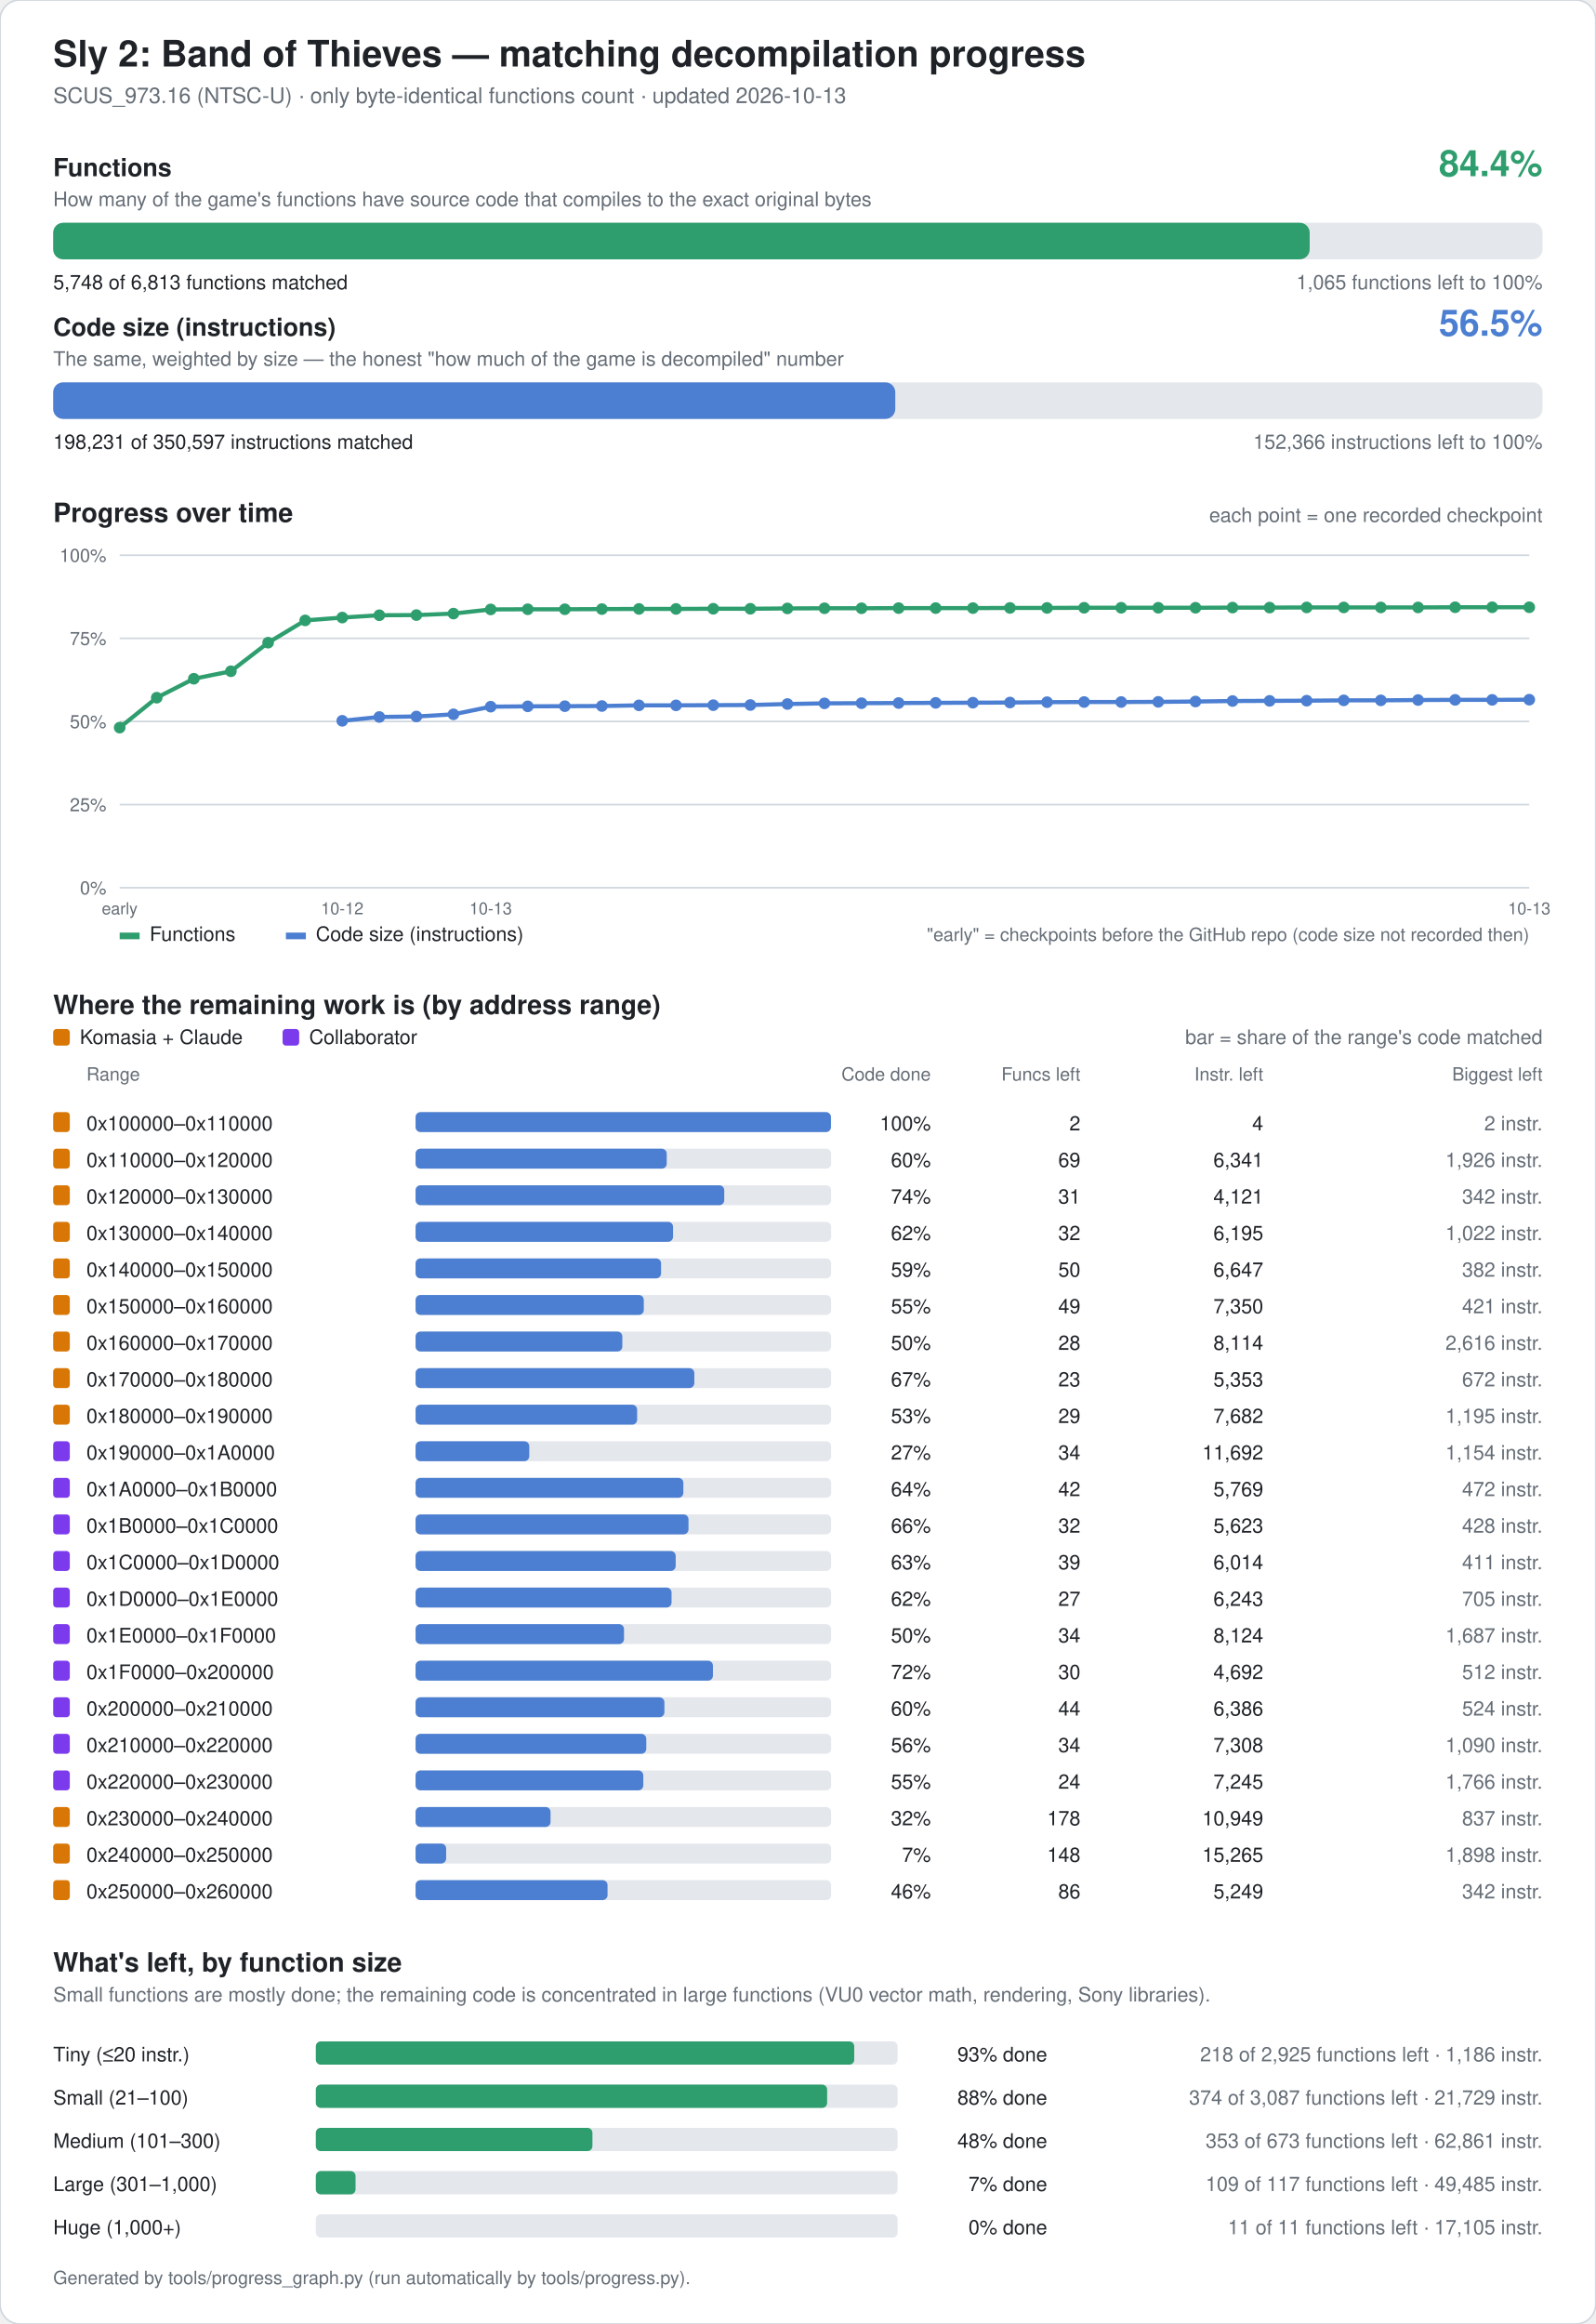
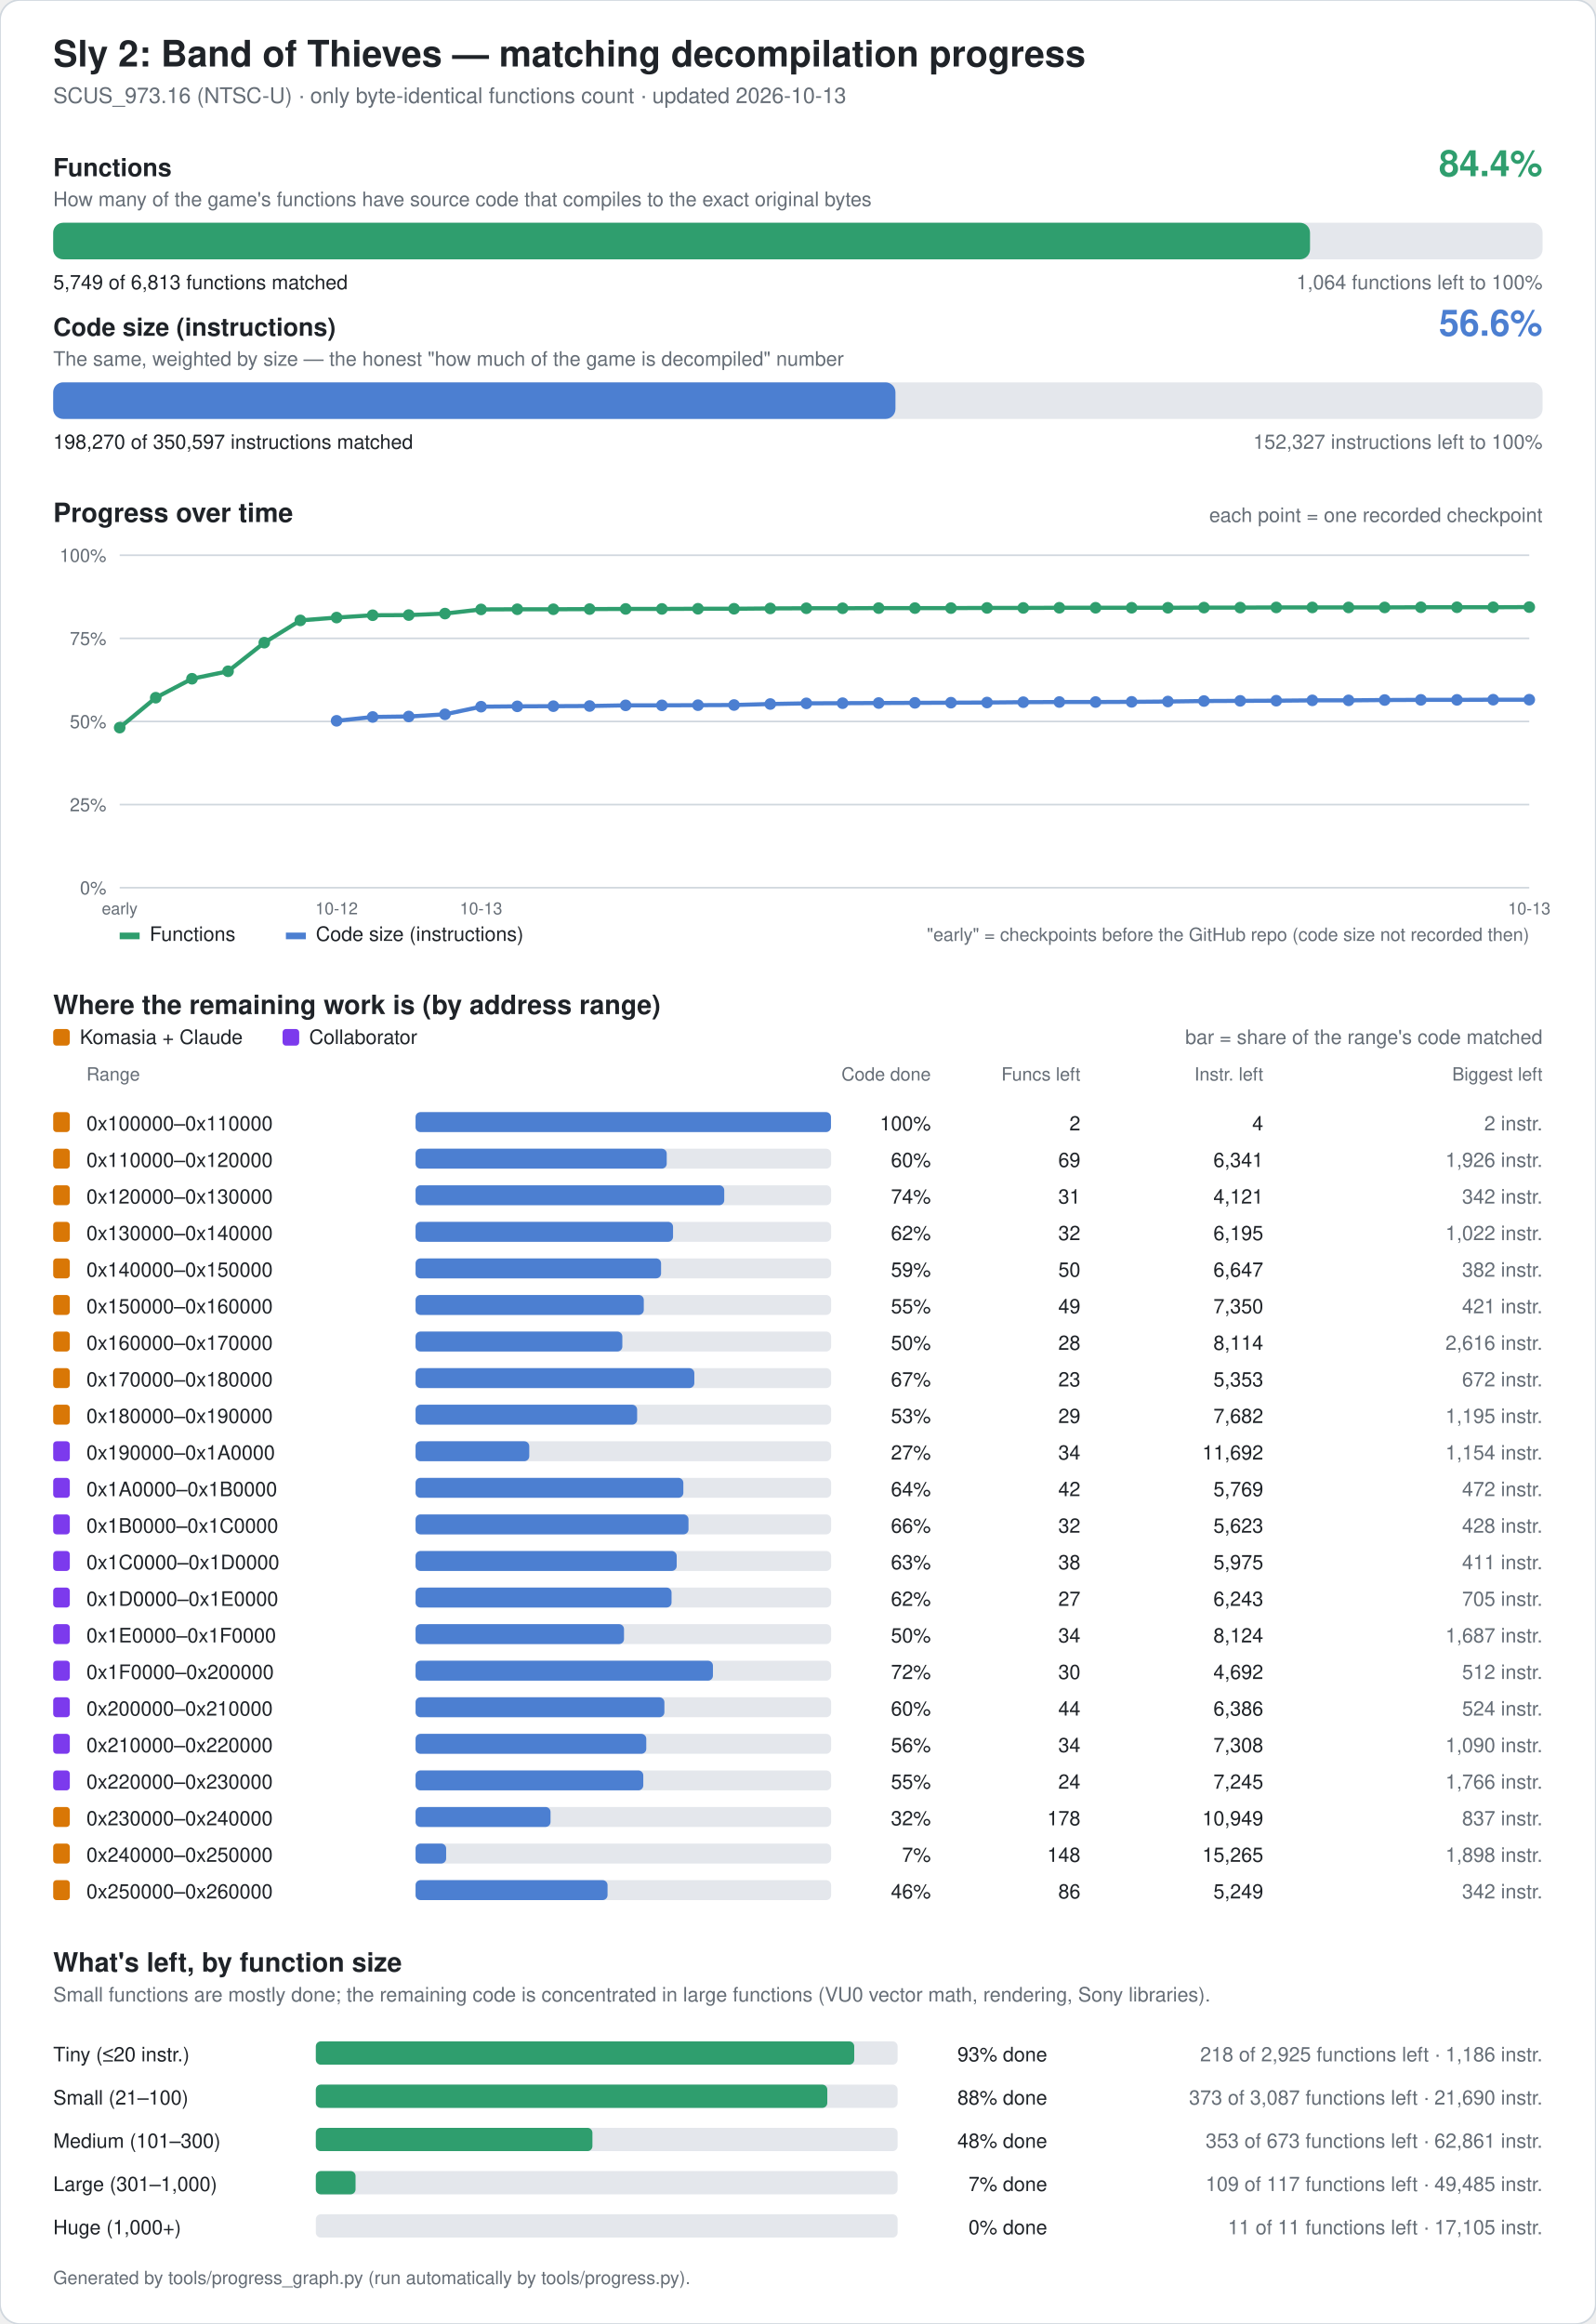
<svg xmlns="http://www.w3.org/2000/svg" width="960" height="1398" viewBox="0 0 960 1398" font-family="-apple-system,BlinkMacSystemFont,Segoe UI,Helvetica,Arial,sans-serif">
  <rect width="960" height="1398" rx="12" fill="#ffffff" stroke="#d0d7de" />
  <text x="32.0" y="40.0" font-size="22" fill="#1f2328" text-anchor="start" font-weight="bold">Sly 2: Band of Thieves — matching decompilation progress</text>
  <text x="32.0" y="62.0" font-size="13" fill="#656d76" text-anchor="start" font-weight="normal">SCUS_973.16 (NTSC-U) · only byte-identical functions count · updated 2026-10-13</text>
  <text x="32.0" y="106.0" font-size="15" fill="#1f2328" text-anchor="start" font-weight="bold">Functions</text>
  <text x="928.0" y="106.0" font-size="22" fill="#2f9e6e" text-anchor="end" font-weight="bold">84.4%</text>
  <text x="32.0" y="124.0" font-size="12" fill="#656d76" text-anchor="start" font-weight="normal">How many of the game's functions have source code that compiles to the exact original bytes</text>
  <rect x="32" y="134" width="896" height="22" rx="6" fill="#e4e7ec" />
-   <rect x="32" y="134" width="755.9" height="22" rx="6" fill="#2f9e6e" />
-   <text x="32.0" y="174.0" font-size="12" fill="#1f2328" text-anchor="start" font-weight="normal">5,748 of 6,813 functions matched</text>
-   <text x="928.0" y="174.0" font-size="12" fill="#656d76" text-anchor="end" font-weight="normal">1,065 functions left to 100%</text>
+   <rect x="32" y="134" width="756.1" height="22" rx="6" fill="#2f9e6e" />
+   <text x="32.0" y="174.0" font-size="12" fill="#1f2328" text-anchor="start" font-weight="normal">5,749 of 6,813 functions matched</text>
+   <text x="928.0" y="174.0" font-size="12" fill="#656d76" text-anchor="end" font-weight="normal">1,064 functions left to 100%</text>
  <text x="32.0" y="202.0" font-size="15" fill="#1f2328" text-anchor="start" font-weight="bold">Code size (instructions)</text>
-   <text x="928.0" y="202.0" font-size="22" fill="#4c7fd1" text-anchor="end" font-weight="bold">56.5%</text>
+   <text x="928.0" y="202.0" font-size="22" fill="#4c7fd1" text-anchor="end" font-weight="bold">56.6%</text>
  <text x="32.0" y="220.0" font-size="12" fill="#656d76" text-anchor="start" font-weight="normal">The same, weighted by size — the honest "how much of the game is decompiled" number</text>
  <rect x="32" y="230" width="896" height="22" rx="6" fill="#e4e7ec" />
-   <rect x="32" y="230" width="506.6" height="22" rx="6" fill="#4c7fd1" />
-   <text x="32.0" y="270.0" font-size="12" fill="#1f2328" text-anchor="start" font-weight="normal">198,231 of 350,597 instructions matched</text>
-   <text x="928.0" y="270.0" font-size="12" fill="#656d76" text-anchor="end" font-weight="normal">152,366 instructions left to 100%</text>
+   <rect x="32" y="230" width="506.7" height="22" rx="6" fill="#4c7fd1" />
+   <text x="32.0" y="270.0" font-size="12" fill="#1f2328" text-anchor="start" font-weight="normal">198,270 of 350,597 instructions matched</text>
+   <text x="928.0" y="270.0" font-size="12" fill="#656d76" text-anchor="end" font-weight="normal">152,327 instructions left to 100%</text>
  <text x="32.0" y="314.0" font-size="16" fill="#1f2328" text-anchor="start" font-weight="bold">Progress over time</text>
  <text x="928.0" y="314.0" font-size="12" fill="#656d76" text-anchor="end" font-weight="normal">each point = one recorded checkpoint</text>
  <line x1="72" y1="534.0" x2="920" y2="534.0" stroke="#d0d7de" stroke-width="1" />
  <text x="64.0" y="538.0" font-size="11" fill="#656d76" text-anchor="end" font-weight="normal">0%</text>
  <line x1="72" y1="484.0" x2="920" y2="484.0" stroke="#d0d7de" stroke-width="1" />
  <text x="64.0" y="488.0" font-size="11" fill="#656d76" text-anchor="end" font-weight="normal">25%</text>
  <line x1="72" y1="434.0" x2="920" y2="434.0" stroke="#d0d7de" stroke-width="1" />
  <text x="64.0" y="438.0" font-size="11" fill="#656d76" text-anchor="end" font-weight="normal">50%</text>
  <line x1="72" y1="384.0" x2="920" y2="384.0" stroke="#d0d7de" stroke-width="1" />
  <text x="64.0" y="388.0" font-size="11" fill="#656d76" text-anchor="end" font-weight="normal">75%</text>
  <line x1="72" y1="334.0" x2="920" y2="334.0" stroke="#d0d7de" stroke-width="1" />
  <text x="64.0" y="338.0" font-size="11" fill="#656d76" text-anchor="end" font-weight="normal">100%</text>
-   <polyline fill="none" stroke="#2f9e6e" stroke-width="2.5" stroke-linejoin="round" points="72.0,437.7 94.3,419.7 116.6,408.3 138.9,403.8 161.3,386.6 183.6,373.2 205.9,371.5 228.2,370.1 250.5,370.0 272.8,369.1 295.2,366.6 317.5,366.5 339.8,366.5 362.1,366.4 384.4,366.3 406.7,366.3 429.1,366.2 451.4,366.2 473.7,366.0 496.0,365.9 518.3,365.9 540.6,365.8 562.9,365.8 585.3,365.8 607.6,365.7 629.9,365.7 652.2,365.6 674.5,365.6 696.8,365.6 719.2,365.6 741.5,365.5 763.8,365.5 786.1,365.4 808.4,365.4 830.7,365.4 853.1,365.4 875.4,365.3 897.7,365.3 920.0,365.3" />
+   <polyline fill="none" stroke="#2f9e6e" stroke-width="2.5" stroke-linejoin="round" points="72.0,437.7 93.7,419.7 115.5,408.3 137.2,403.8 159.0,386.6 180.7,373.2 202.5,371.5 224.2,370.1 245.9,370.0 267.7,369.1 289.4,366.6 311.2,366.5 332.9,366.5 354.7,366.4 376.4,366.3 398.2,366.3 419.9,366.2 441.6,366.2 463.4,366.0 485.1,365.9 506.9,365.9 528.6,365.8 550.4,365.8 572.1,365.8 593.8,365.7 615.6,365.7 637.3,365.6 659.1,365.6 680.8,365.6 702.6,365.6 724.3,365.5 746.1,365.5 767.8,365.4 789.5,365.4 811.3,365.4 833.0,365.4 854.8,365.3 876.5,365.3 898.3,365.3 920.0,365.2" />
  <circle cx="72.0" cy="437.7" r="3.5" fill="#2f9e6e" />
-   <circle cx="94.3" cy="419.7" r="3.5" fill="#2f9e6e" />
-   <circle cx="116.6" cy="408.3" r="3.5" fill="#2f9e6e" />
-   <circle cx="138.9" cy="403.8" r="3.5" fill="#2f9e6e" />
-   <circle cx="161.3" cy="386.6" r="3.5" fill="#2f9e6e" />
-   <circle cx="183.6" cy="373.2" r="3.5" fill="#2f9e6e" />
-   <circle cx="205.9" cy="371.5" r="3.5" fill="#2f9e6e" />
-   <circle cx="228.2" cy="370.1" r="3.5" fill="#2f9e6e" />
-   <circle cx="250.5" cy="370.0" r="3.5" fill="#2f9e6e" />
-   <circle cx="272.8" cy="369.1" r="3.5" fill="#2f9e6e" />
-   <circle cx="295.2" cy="366.6" r="3.5" fill="#2f9e6e" />
-   <circle cx="317.5" cy="366.5" r="3.5" fill="#2f9e6e" />
-   <circle cx="339.8" cy="366.5" r="3.5" fill="#2f9e6e" />
-   <circle cx="362.1" cy="366.4" r="3.5" fill="#2f9e6e" />
-   <circle cx="384.4" cy="366.3" r="3.5" fill="#2f9e6e" />
-   <circle cx="406.7" cy="366.3" r="3.5" fill="#2f9e6e" />
-   <circle cx="429.1" cy="366.2" r="3.5" fill="#2f9e6e" />
-   <circle cx="451.4" cy="366.2" r="3.5" fill="#2f9e6e" />
-   <circle cx="473.7" cy="366.0" r="3.5" fill="#2f9e6e" />
-   <circle cx="496.0" cy="365.9" r="3.5" fill="#2f9e6e" />
-   <circle cx="518.3" cy="365.9" r="3.5" fill="#2f9e6e" />
-   <circle cx="540.6" cy="365.8" r="3.5" fill="#2f9e6e" />
-   <circle cx="562.9" cy="365.8" r="3.5" fill="#2f9e6e" />
-   <circle cx="585.3" cy="365.8" r="3.5" fill="#2f9e6e" />
-   <circle cx="607.6" cy="365.7" r="3.5" fill="#2f9e6e" />
-   <circle cx="629.9" cy="365.7" r="3.5" fill="#2f9e6e" />
-   <circle cx="652.2" cy="365.6" r="3.5" fill="#2f9e6e" />
-   <circle cx="674.5" cy="365.6" r="3.5" fill="#2f9e6e" />
-   <circle cx="696.8" cy="365.6" r="3.5" fill="#2f9e6e" />
-   <circle cx="719.2" cy="365.6" r="3.5" fill="#2f9e6e" />
-   <circle cx="741.5" cy="365.5" r="3.5" fill="#2f9e6e" />
-   <circle cx="763.8" cy="365.5" r="3.5" fill="#2f9e6e" />
-   <circle cx="786.1" cy="365.4" r="3.5" fill="#2f9e6e" />
-   <circle cx="808.4" cy="365.4" r="3.5" fill="#2f9e6e" />
-   <circle cx="830.7" cy="365.4" r="3.5" fill="#2f9e6e" />
-   <circle cx="853.1" cy="365.4" r="3.5" fill="#2f9e6e" />
-   <circle cx="875.4" cy="365.3" r="3.5" fill="#2f9e6e" />
-   <circle cx="897.7" cy="365.3" r="3.5" fill="#2f9e6e" />
-   <circle cx="920.0" cy="365.3" r="3.5" fill="#2f9e6e" />
-   <polyline fill="none" stroke="#4c7fd1" stroke-width="2.5" stroke-linejoin="round" points="205.9,433.6 228.2,431.3 250.5,431.0 272.8,429.7 295.2,425.1 317.5,424.9 339.8,424.8 362.1,424.7 384.4,424.3 406.7,424.3 429.1,424.2 451.4,424.1 473.7,423.5 496.0,423.1 518.3,423.0 540.6,422.9 562.9,422.8 585.3,422.7 607.6,422.6 629.9,422.4 652.2,422.3 674.5,422.3 696.8,422.2 719.2,422.0 741.5,421.7 763.8,421.6 786.1,421.5 808.4,421.3 830.7,421.3 853.1,421.1 875.4,421.0 897.7,421.0 920.0,420.9" />
-   <circle cx="205.9" cy="433.6" r="3.5" fill="#4c7fd1" />
-   <circle cx="228.2" cy="431.3" r="3.5" fill="#4c7fd1" />
-   <circle cx="250.5" cy="431.0" r="3.5" fill="#4c7fd1" />
-   <circle cx="272.8" cy="429.7" r="3.5" fill="#4c7fd1" />
-   <circle cx="295.2" cy="425.1" r="3.5" fill="#4c7fd1" />
-   <circle cx="317.5" cy="424.9" r="3.5" fill="#4c7fd1" />
-   <circle cx="339.8" cy="424.8" r="3.5" fill="#4c7fd1" />
-   <circle cx="362.1" cy="424.7" r="3.5" fill="#4c7fd1" />
-   <circle cx="384.4" cy="424.3" r="3.5" fill="#4c7fd1" />
-   <circle cx="406.7" cy="424.3" r="3.5" fill="#4c7fd1" />
-   <circle cx="429.1" cy="424.2" r="3.5" fill="#4c7fd1" />
-   <circle cx="451.4" cy="424.1" r="3.5" fill="#4c7fd1" />
-   <circle cx="473.7" cy="423.5" r="3.5" fill="#4c7fd1" />
-   <circle cx="496.0" cy="423.1" r="3.5" fill="#4c7fd1" />
-   <circle cx="518.3" cy="423.0" r="3.5" fill="#4c7fd1" />
-   <circle cx="540.6" cy="422.9" r="3.5" fill="#4c7fd1" />
-   <circle cx="562.9" cy="422.8" r="3.5" fill="#4c7fd1" />
-   <circle cx="585.3" cy="422.7" r="3.5" fill="#4c7fd1" />
-   <circle cx="607.6" cy="422.6" r="3.5" fill="#4c7fd1" />
-   <circle cx="629.9" cy="422.4" r="3.5" fill="#4c7fd1" />
-   <circle cx="652.2" cy="422.3" r="3.5" fill="#4c7fd1" />
-   <circle cx="674.5" cy="422.3" r="3.5" fill="#4c7fd1" />
-   <circle cx="696.8" cy="422.2" r="3.5" fill="#4c7fd1" />
-   <circle cx="719.2" cy="422.0" r="3.5" fill="#4c7fd1" />
-   <circle cx="741.5" cy="421.7" r="3.5" fill="#4c7fd1" />
-   <circle cx="763.8" cy="421.6" r="3.5" fill="#4c7fd1" />
-   <circle cx="786.1" cy="421.5" r="3.5" fill="#4c7fd1" />
-   <circle cx="808.4" cy="421.3" r="3.5" fill="#4c7fd1" />
-   <circle cx="830.7" cy="421.3" r="3.5" fill="#4c7fd1" />
-   <circle cx="853.1" cy="421.1" r="3.5" fill="#4c7fd1" />
-   <circle cx="875.4" cy="421.0" r="3.5" fill="#4c7fd1" />
-   <circle cx="897.7" cy="421.0" r="3.5" fill="#4c7fd1" />
+   <circle cx="93.7" cy="419.7" r="3.5" fill="#2f9e6e" />
+   <circle cx="115.5" cy="408.3" r="3.5" fill="#2f9e6e" />
+   <circle cx="137.2" cy="403.8" r="3.5" fill="#2f9e6e" />
+   <circle cx="159.0" cy="386.6" r="3.5" fill="#2f9e6e" />
+   <circle cx="180.7" cy="373.2" r="3.5" fill="#2f9e6e" />
+   <circle cx="202.5" cy="371.5" r="3.5" fill="#2f9e6e" />
+   <circle cx="224.2" cy="370.1" r="3.5" fill="#2f9e6e" />
+   <circle cx="245.9" cy="370.0" r="3.5" fill="#2f9e6e" />
+   <circle cx="267.7" cy="369.1" r="3.5" fill="#2f9e6e" />
+   <circle cx="289.4" cy="366.6" r="3.5" fill="#2f9e6e" />
+   <circle cx="311.2" cy="366.5" r="3.5" fill="#2f9e6e" />
+   <circle cx="332.9" cy="366.5" r="3.5" fill="#2f9e6e" />
+   <circle cx="354.7" cy="366.4" r="3.5" fill="#2f9e6e" />
+   <circle cx="376.4" cy="366.3" r="3.5" fill="#2f9e6e" />
+   <circle cx="398.2" cy="366.3" r="3.5" fill="#2f9e6e" />
+   <circle cx="419.9" cy="366.2" r="3.5" fill="#2f9e6e" />
+   <circle cx="441.6" cy="366.2" r="3.5" fill="#2f9e6e" />
+   <circle cx="463.4" cy="366.0" r="3.5" fill="#2f9e6e" />
+   <circle cx="485.1" cy="365.9" r="3.5" fill="#2f9e6e" />
+   <circle cx="506.9" cy="365.9" r="3.5" fill="#2f9e6e" />
+   <circle cx="528.6" cy="365.8" r="3.5" fill="#2f9e6e" />
+   <circle cx="550.4" cy="365.8" r="3.5" fill="#2f9e6e" />
+   <circle cx="572.1" cy="365.8" r="3.5" fill="#2f9e6e" />
+   <circle cx="593.8" cy="365.7" r="3.5" fill="#2f9e6e" />
+   <circle cx="615.6" cy="365.7" r="3.5" fill="#2f9e6e" />
+   <circle cx="637.3" cy="365.6" r="3.5" fill="#2f9e6e" />
+   <circle cx="659.1" cy="365.6" r="3.5" fill="#2f9e6e" />
+   <circle cx="680.8" cy="365.6" r="3.5" fill="#2f9e6e" />
+   <circle cx="702.6" cy="365.6" r="3.5" fill="#2f9e6e" />
+   <circle cx="724.3" cy="365.5" r="3.5" fill="#2f9e6e" />
+   <circle cx="746.1" cy="365.5" r="3.5" fill="#2f9e6e" />
+   <circle cx="767.8" cy="365.4" r="3.5" fill="#2f9e6e" />
+   <circle cx="789.5" cy="365.4" r="3.5" fill="#2f9e6e" />
+   <circle cx="811.3" cy="365.4" r="3.5" fill="#2f9e6e" />
+   <circle cx="833.0" cy="365.4" r="3.5" fill="#2f9e6e" />
+   <circle cx="854.8" cy="365.3" r="3.5" fill="#2f9e6e" />
+   <circle cx="876.5" cy="365.3" r="3.5" fill="#2f9e6e" />
+   <circle cx="898.3" cy="365.3" r="3.5" fill="#2f9e6e" />
+   <circle cx="920.0" cy="365.2" r="3.5" fill="#2f9e6e" />
+   <polyline fill="none" stroke="#4c7fd1" stroke-width="2.5" stroke-linejoin="round" points="202.5,433.6 224.2,431.3 245.9,431.0 267.7,429.7 289.4,425.1 311.2,424.9 332.9,424.8 354.7,424.7 376.4,424.3 398.2,424.3 419.9,424.2 441.6,424.1 463.4,423.5 485.1,423.1 506.9,423.0 528.6,422.9 550.4,422.8 572.1,422.7 593.8,422.6 615.6,422.4 637.3,422.3 659.1,422.3 680.8,422.2 702.6,422.0 724.3,421.7 746.1,421.6 767.8,421.5 789.5,421.3 811.3,421.3 833.0,421.1 854.8,421.0 876.5,421.0 898.3,420.9 920.0,420.9" />
+   <circle cx="202.5" cy="433.6" r="3.5" fill="#4c7fd1" />
+   <circle cx="224.2" cy="431.3" r="3.5" fill="#4c7fd1" />
+   <circle cx="245.9" cy="431.0" r="3.5" fill="#4c7fd1" />
+   <circle cx="267.7" cy="429.7" r="3.5" fill="#4c7fd1" />
+   <circle cx="289.4" cy="425.1" r="3.5" fill="#4c7fd1" />
+   <circle cx="311.2" cy="424.9" r="3.5" fill="#4c7fd1" />
+   <circle cx="332.9" cy="424.8" r="3.5" fill="#4c7fd1" />
+   <circle cx="354.7" cy="424.7" r="3.5" fill="#4c7fd1" />
+   <circle cx="376.4" cy="424.3" r="3.5" fill="#4c7fd1" />
+   <circle cx="398.2" cy="424.3" r="3.5" fill="#4c7fd1" />
+   <circle cx="419.9" cy="424.2" r="3.5" fill="#4c7fd1" />
+   <circle cx="441.6" cy="424.1" r="3.5" fill="#4c7fd1" />
+   <circle cx="463.4" cy="423.5" r="3.5" fill="#4c7fd1" />
+   <circle cx="485.1" cy="423.1" r="3.5" fill="#4c7fd1" />
+   <circle cx="506.9" cy="423.0" r="3.5" fill="#4c7fd1" />
+   <circle cx="528.6" cy="422.9" r="3.5" fill="#4c7fd1" />
+   <circle cx="550.4" cy="422.8" r="3.5" fill="#4c7fd1" />
+   <circle cx="572.1" cy="422.7" r="3.5" fill="#4c7fd1" />
+   <circle cx="593.8" cy="422.6" r="3.5" fill="#4c7fd1" />
+   <circle cx="615.6" cy="422.4" r="3.5" fill="#4c7fd1" />
+   <circle cx="637.3" cy="422.3" r="3.5" fill="#4c7fd1" />
+   <circle cx="659.1" cy="422.3" r="3.5" fill="#4c7fd1" />
+   <circle cx="680.8" cy="422.2" r="3.5" fill="#4c7fd1" />
+   <circle cx="702.6" cy="422.0" r="3.5" fill="#4c7fd1" />
+   <circle cx="724.3" cy="421.7" r="3.5" fill="#4c7fd1" />
+   <circle cx="746.1" cy="421.6" r="3.5" fill="#4c7fd1" />
+   <circle cx="767.8" cy="421.5" r="3.5" fill="#4c7fd1" />
+   <circle cx="789.5" cy="421.3" r="3.5" fill="#4c7fd1" />
+   <circle cx="811.3" cy="421.3" r="3.5" fill="#4c7fd1" />
+   <circle cx="833.0" cy="421.1" r="3.5" fill="#4c7fd1" />
+   <circle cx="854.8" cy="421.0" r="3.5" fill="#4c7fd1" />
+   <circle cx="876.5" cy="421.0" r="3.5" fill="#4c7fd1" />
+   <circle cx="898.3" cy="420.9" r="3.5" fill="#4c7fd1" />
  <circle cx="920.0" cy="420.9" r="3.5" fill="#4c7fd1" />
  <text x="72.0" y="550.0" font-size="10" fill="#656d76" text-anchor="middle" font-weight="normal">early</text>
-   <text x="205.9" y="550.0" font-size="10" fill="#656d76" text-anchor="middle" font-weight="normal">10-12</text>
-   <text x="295.2" y="550.0" font-size="10" fill="#656d76" text-anchor="middle" font-weight="normal">10-13</text>
+   <text x="202.5" y="550.0" font-size="10" fill="#656d76" text-anchor="middle" font-weight="normal">10-12</text>
+   <text x="289.4" y="550.0" font-size="10" fill="#656d76" text-anchor="middle" font-weight="normal">10-13</text>
  <text x="920.0" y="550.0" font-size="10" fill="#656d76" text-anchor="middle" font-weight="normal">10-13</text>
  <rect x="72" y="561" width="12" height="4" fill="#2f9e6e" />
  <text x="90.0" y="566.0" font-size="12" fill="#1f2328" text-anchor="start" font-weight="normal">Functions</text>
  <rect x="172" y="561" width="12" height="4" fill="#4c7fd1" />
  <text x="190.0" y="566.0" font-size="12" fill="#1f2328" text-anchor="start" font-weight="normal">Code size (instructions)</text>
  <text x="920.0" y="566.0" font-size="11" fill="#656d76" text-anchor="end" font-weight="normal">"early" = checkpoints before the GitHub repo (code size not recorded then)</text>
  <text x="32.0" y="610.0" font-size="16" fill="#1f2328" text-anchor="start" font-weight="bold">Where the remaining work is (by address range)</text>
  <rect x="32" y="619" width="10" height="10" rx="2" fill="#d97706" />
  <text x="48.0" y="628.0" font-size="12" fill="#1f2328" text-anchor="start" font-weight="normal">Komasia + Claude</text>
  <rect x="170" y="619" width="10" height="10" rx="2" fill="#7c3aed" />
  <text x="186.0" y="628.0" font-size="12" fill="#1f2328" text-anchor="start" font-weight="normal">Collaborator</text>
  <text x="928.0" y="628.0" font-size="12" fill="#656d76" text-anchor="end" font-weight="normal">bar = share of the range's code matched</text>
  <text x="52.0" y="650.0" font-size="11" fill="#656d76" text-anchor="start" font-weight="normal">Range</text>
  <text x="560.0" y="650.0" font-size="11" fill="#656d76" text-anchor="end" font-weight="normal">Code done</text>
  <text x="650.0" y="650.0" font-size="11" fill="#656d76" text-anchor="end" font-weight="normal">Funcs left</text>
  <text x="760.0" y="650.0" font-size="11" fill="#656d76" text-anchor="end" font-weight="normal">Instr. left</text>
  <text x="928.0" y="650.0" font-size="11" fill="#656d76" text-anchor="end" font-weight="normal">Biggest left</text>
  <rect x="32" y="669" width="10" height="12" rx="2" fill="#d97706" />
  <text x="52.0" y="680.0" font-size="12" fill="#1f2328" text-anchor="start" font-weight="normal">0x100000–0x110000</text>
  <rect x="250" y="669" width="250" height="12" rx="3" fill="#e4e7ec" />
  <rect x="250" y="669" width="249.9" height="12" rx="3" fill="#4c7fd1" />
  <text x="560.0" y="680.0" font-size="12" fill="#1f2328" text-anchor="end" font-weight="normal">100%</text>
  <text x="650.0" y="680.0" font-size="12" fill="#1f2328" text-anchor="end" font-weight="normal">2</text>
  <text x="760.0" y="680.0" font-size="12" fill="#1f2328" text-anchor="end" font-weight="normal">4</text>
  <text x="928.0" y="680.0" font-size="12" fill="#656d76" text-anchor="end" font-weight="normal">2 instr.</text>
  <rect x="32" y="691" width="10" height="12" rx="2" fill="#d97706" />
  <text x="52.0" y="702.0" font-size="12" fill="#1f2328" text-anchor="start" font-weight="normal">0x110000–0x120000</text>
  <rect x="250" y="691" width="250" height="12" rx="3" fill="#e4e7ec" />
  <rect x="250" y="691" width="151.1" height="12" rx="3" fill="#4c7fd1" />
  <text x="560.0" y="702.0" font-size="12" fill="#1f2328" text-anchor="end" font-weight="normal">60%</text>
  <text x="650.0" y="702.0" font-size="12" fill="#1f2328" text-anchor="end" font-weight="normal">69</text>
  <text x="760.0" y="702.0" font-size="12" fill="#1f2328" text-anchor="end" font-weight="normal">6,341</text>
  <text x="928.0" y="702.0" font-size="12" fill="#656d76" text-anchor="end" font-weight="normal">1,926 instr.</text>
  <rect x="32" y="713" width="10" height="12" rx="2" fill="#d97706" />
  <text x="52.0" y="724.0" font-size="12" fill="#1f2328" text-anchor="start" font-weight="normal">0x120000–0x130000</text>
  <rect x="250" y="713" width="250" height="12" rx="3" fill="#e4e7ec" />
  <rect x="250" y="713" width="185.7" height="12" rx="3" fill="#4c7fd1" />
  <text x="560.0" y="724.0" font-size="12" fill="#1f2328" text-anchor="end" font-weight="normal">74%</text>
  <text x="650.0" y="724.0" font-size="12" fill="#1f2328" text-anchor="end" font-weight="normal">31</text>
  <text x="760.0" y="724.0" font-size="12" fill="#1f2328" text-anchor="end" font-weight="normal">4,121</text>
  <text x="928.0" y="724.0" font-size="12" fill="#656d76" text-anchor="end" font-weight="normal">342 instr.</text>
  <rect x="32" y="735" width="10" height="12" rx="2" fill="#d97706" />
  <text x="52.0" y="746.0" font-size="12" fill="#1f2328" text-anchor="start" font-weight="normal">0x130000–0x140000</text>
  <rect x="250" y="735" width="250" height="12" rx="3" fill="#e4e7ec" />
  <rect x="250" y="735" width="154.9" height="12" rx="3" fill="#4c7fd1" />
  <text x="560.0" y="746.0" font-size="12" fill="#1f2328" text-anchor="end" font-weight="normal">62%</text>
  <text x="650.0" y="746.0" font-size="12" fill="#1f2328" text-anchor="end" font-weight="normal">32</text>
  <text x="760.0" y="746.0" font-size="12" fill="#1f2328" text-anchor="end" font-weight="normal">6,195</text>
  <text x="928.0" y="746.0" font-size="12" fill="#656d76" text-anchor="end" font-weight="normal">1,022 instr.</text>
  <rect x="32" y="757" width="10" height="12" rx="2" fill="#d97706" />
  <text x="52.0" y="768.0" font-size="12" fill="#1f2328" text-anchor="start" font-weight="normal">0x140000–0x150000</text>
  <rect x="250" y="757" width="250" height="12" rx="3" fill="#e4e7ec" />
  <rect x="250" y="757" width="147.7" height="12" rx="3" fill="#4c7fd1" />
  <text x="560.0" y="768.0" font-size="12" fill="#1f2328" text-anchor="end" font-weight="normal">59%</text>
  <text x="650.0" y="768.0" font-size="12" fill="#1f2328" text-anchor="end" font-weight="normal">50</text>
  <text x="760.0" y="768.0" font-size="12" fill="#1f2328" text-anchor="end" font-weight="normal">6,647</text>
  <text x="928.0" y="768.0" font-size="12" fill="#656d76" text-anchor="end" font-weight="normal">382 instr.</text>
  <rect x="32" y="779" width="10" height="12" rx="2" fill="#d97706" />
  <text x="52.0" y="790.0" font-size="12" fill="#1f2328" text-anchor="start" font-weight="normal">0x150000–0x160000</text>
  <rect x="250" y="779" width="250" height="12" rx="3" fill="#e4e7ec" />
  <rect x="250" y="779" width="137.3" height="12" rx="3" fill="#4c7fd1" />
  <text x="560.0" y="790.0" font-size="12" fill="#1f2328" text-anchor="end" font-weight="normal">55%</text>
  <text x="650.0" y="790.0" font-size="12" fill="#1f2328" text-anchor="end" font-weight="normal">49</text>
  <text x="760.0" y="790.0" font-size="12" fill="#1f2328" text-anchor="end" font-weight="normal">7,350</text>
  <text x="928.0" y="790.0" font-size="12" fill="#656d76" text-anchor="end" font-weight="normal">421 instr.</text>
  <rect x="32" y="801" width="10" height="12" rx="2" fill="#d97706" />
  <text x="52.0" y="812.0" font-size="12" fill="#1f2328" text-anchor="start" font-weight="normal">0x160000–0x170000</text>
  <rect x="250" y="801" width="250" height="12" rx="3" fill="#e4e7ec" />
  <rect x="250" y="801" width="124.4" height="12" rx="3" fill="#4c7fd1" />
  <text x="560.0" y="812.0" font-size="12" fill="#1f2328" text-anchor="end" font-weight="normal">50%</text>
  <text x="650.0" y="812.0" font-size="12" fill="#1f2328" text-anchor="end" font-weight="normal">28</text>
  <text x="760.0" y="812.0" font-size="12" fill="#1f2328" text-anchor="end" font-weight="normal">8,114</text>
  <text x="928.0" y="812.0" font-size="12" fill="#656d76" text-anchor="end" font-weight="normal">2,616 instr.</text>
  <rect x="32" y="823" width="10" height="12" rx="2" fill="#d97706" />
  <text x="52.0" y="834.0" font-size="12" fill="#1f2328" text-anchor="start" font-weight="normal">0x170000–0x180000</text>
  <rect x="250" y="823" width="250" height="12" rx="3" fill="#e4e7ec" />
  <rect x="250" y="823" width="167.7" height="12" rx="3" fill="#4c7fd1" />
  <text x="560.0" y="834.0" font-size="12" fill="#1f2328" text-anchor="end" font-weight="normal">67%</text>
  <text x="650.0" y="834.0" font-size="12" fill="#1f2328" text-anchor="end" font-weight="normal">23</text>
  <text x="760.0" y="834.0" font-size="12" fill="#1f2328" text-anchor="end" font-weight="normal">5,353</text>
  <text x="928.0" y="834.0" font-size="12" fill="#656d76" text-anchor="end" font-weight="normal">672 instr.</text>
  <rect x="32" y="845" width="10" height="12" rx="2" fill="#d97706" />
  <text x="52.0" y="856.0" font-size="12" fill="#1f2328" text-anchor="start" font-weight="normal">0x180000–0x190000</text>
  <rect x="250" y="845" width="250" height="12" rx="3" fill="#e4e7ec" />
  <rect x="250" y="845" width="133.3" height="12" rx="3" fill="#4c7fd1" />
  <text x="560.0" y="856.0" font-size="12" fill="#1f2328" text-anchor="end" font-weight="normal">53%</text>
  <text x="650.0" y="856.0" font-size="12" fill="#1f2328" text-anchor="end" font-weight="normal">29</text>
  <text x="760.0" y="856.0" font-size="12" fill="#1f2328" text-anchor="end" font-weight="normal">7,682</text>
  <text x="928.0" y="856.0" font-size="12" fill="#656d76" text-anchor="end" font-weight="normal">1,195 instr.</text>
  <rect x="32" y="867" width="10" height="12" rx="2" fill="#7c3aed" />
  <text x="52.0" y="878.0" font-size="12" fill="#1f2328" text-anchor="start" font-weight="normal">0x190000–0x1A0000</text>
  <rect x="250" y="867" width="250" height="12" rx="3" fill="#e4e7ec" />
  <rect x="250" y="867" width="68.4" height="12" rx="3" fill="#4c7fd1" />
  <text x="560.0" y="878.0" font-size="12" fill="#1f2328" text-anchor="end" font-weight="normal">27%</text>
  <text x="650.0" y="878.0" font-size="12" fill="#1f2328" text-anchor="end" font-weight="normal">34</text>
  <text x="760.0" y="878.0" font-size="12" fill="#1f2328" text-anchor="end" font-weight="normal">11,692</text>
  <text x="928.0" y="878.0" font-size="12" fill="#656d76" text-anchor="end" font-weight="normal">1,154 instr.</text>
  <rect x="32" y="889" width="10" height="12" rx="2" fill="#7c3aed" />
  <text x="52.0" y="900.0" font-size="12" fill="#1f2328" text-anchor="start" font-weight="normal">0x1A0000–0x1B0000</text>
  <rect x="250" y="889" width="250" height="12" rx="3" fill="#e4e7ec" />
  <rect x="250" y="889" width="161.1" height="12" rx="3" fill="#4c7fd1" />
  <text x="560.0" y="900.0" font-size="12" fill="#1f2328" text-anchor="end" font-weight="normal">64%</text>
  <text x="650.0" y="900.0" font-size="12" fill="#1f2328" text-anchor="end" font-weight="normal">42</text>
  <text x="760.0" y="900.0" font-size="12" fill="#1f2328" text-anchor="end" font-weight="normal">5,769</text>
  <text x="928.0" y="900.0" font-size="12" fill="#656d76" text-anchor="end" font-weight="normal">472 instr.</text>
  <rect x="32" y="911" width="10" height="12" rx="2" fill="#7c3aed" />
  <text x="52.0" y="922.0" font-size="12" fill="#1f2328" text-anchor="start" font-weight="normal">0x1B0000–0x1C0000</text>
  <rect x="250" y="911" width="250" height="12" rx="3" fill="#e4e7ec" />
  <rect x="250" y="911" width="164.2" height="12" rx="3" fill="#4c7fd1" />
  <text x="560.0" y="922.0" font-size="12" fill="#1f2328" text-anchor="end" font-weight="normal">66%</text>
  <text x="650.0" y="922.0" font-size="12" fill="#1f2328" text-anchor="end" font-weight="normal">32</text>
  <text x="760.0" y="922.0" font-size="12" fill="#1f2328" text-anchor="end" font-weight="normal">5,623</text>
  <text x="928.0" y="922.0" font-size="12" fill="#656d76" text-anchor="end" font-weight="normal">428 instr.</text>
  <rect x="32" y="933" width="10" height="12" rx="2" fill="#7c3aed" />
  <text x="52.0" y="944.0" font-size="12" fill="#1f2328" text-anchor="start" font-weight="normal">0x1C0000–0x1D0000</text>
  <rect x="250" y="933" width="250" height="12" rx="3" fill="#e4e7ec" />
-   <rect x="250" y="933" width="156.5" height="12" rx="3" fill="#4c7fd1" />
+   <rect x="250" y="933" width="157.1" height="12" rx="3" fill="#4c7fd1" />
  <text x="560.0" y="944.0" font-size="12" fill="#1f2328" text-anchor="end" font-weight="normal">63%</text>
-   <text x="650.0" y="944.0" font-size="12" fill="#1f2328" text-anchor="end" font-weight="normal">39</text>
-   <text x="760.0" y="944.0" font-size="12" fill="#1f2328" text-anchor="end" font-weight="normal">6,014</text>
+   <text x="650.0" y="944.0" font-size="12" fill="#1f2328" text-anchor="end" font-weight="normal">38</text>
+   <text x="760.0" y="944.0" font-size="12" fill="#1f2328" text-anchor="end" font-weight="normal">5,975</text>
  <text x="928.0" y="944.0" font-size="12" fill="#656d76" text-anchor="end" font-weight="normal">411 instr.</text>
  <rect x="32" y="955" width="10" height="12" rx="2" fill="#7c3aed" />
  <text x="52.0" y="966.0" font-size="12" fill="#1f2328" text-anchor="start" font-weight="normal">0x1D0000–0x1E0000</text>
  <rect x="250" y="955" width="250" height="12" rx="3" fill="#e4e7ec" />
  <rect x="250" y="955" width="154.0" height="12" rx="3" fill="#4c7fd1" />
  <text x="560.0" y="966.0" font-size="12" fill="#1f2328" text-anchor="end" font-weight="normal">62%</text>
  <text x="650.0" y="966.0" font-size="12" fill="#1f2328" text-anchor="end" font-weight="normal">27</text>
  <text x="760.0" y="966.0" font-size="12" fill="#1f2328" text-anchor="end" font-weight="normal">6,243</text>
  <text x="928.0" y="966.0" font-size="12" fill="#656d76" text-anchor="end" font-weight="normal">705 instr.</text>
  <rect x="32" y="977" width="10" height="12" rx="2" fill="#7c3aed" />
  <text x="52.0" y="988.0" font-size="12" fill="#1f2328" text-anchor="start" font-weight="normal">0x1E0000–0x1F0000</text>
  <rect x="250" y="977" width="250" height="12" rx="3" fill="#e4e7ec" />
  <rect x="250" y="977" width="125.4" height="12" rx="3" fill="#4c7fd1" />
  <text x="560.0" y="988.0" font-size="12" fill="#1f2328" text-anchor="end" font-weight="normal">50%</text>
  <text x="650.0" y="988.0" font-size="12" fill="#1f2328" text-anchor="end" font-weight="normal">34</text>
  <text x="760.0" y="988.0" font-size="12" fill="#1f2328" text-anchor="end" font-weight="normal">8,124</text>
  <text x="928.0" y="988.0" font-size="12" fill="#656d76" text-anchor="end" font-weight="normal">1,687 instr.</text>
  <rect x="32" y="999" width="10" height="12" rx="2" fill="#7c3aed" />
  <text x="52.0" y="1010.0" font-size="12" fill="#1f2328" text-anchor="start" font-weight="normal">0x1F0000–0x200000</text>
  <rect x="250" y="999" width="250" height="12" rx="3" fill="#e4e7ec" />
  <rect x="250" y="999" width="178.9" height="12" rx="3" fill="#4c7fd1" />
  <text x="560.0" y="1010.0" font-size="12" fill="#1f2328" text-anchor="end" font-weight="normal">72%</text>
  <text x="650.0" y="1010.0" font-size="12" fill="#1f2328" text-anchor="end" font-weight="normal">30</text>
  <text x="760.0" y="1010.0" font-size="12" fill="#1f2328" text-anchor="end" font-weight="normal">4,692</text>
  <text x="928.0" y="1010.0" font-size="12" fill="#656d76" text-anchor="end" font-weight="normal">512 instr.</text>
  <rect x="32" y="1021" width="10" height="12" rx="2" fill="#7c3aed" />
  <text x="52.0" y="1032.0" font-size="12" fill="#1f2328" text-anchor="start" font-weight="normal">0x200000–0x210000</text>
  <rect x="250" y="1021" width="250" height="12" rx="3" fill="#e4e7ec" />
  <rect x="250" y="1021" width="149.7" height="12" rx="3" fill="#4c7fd1" />
  <text x="560.0" y="1032.0" font-size="12" fill="#1f2328" text-anchor="end" font-weight="normal">60%</text>
  <text x="650.0" y="1032.0" font-size="12" fill="#1f2328" text-anchor="end" font-weight="normal">44</text>
  <text x="760.0" y="1032.0" font-size="12" fill="#1f2328" text-anchor="end" font-weight="normal">6,386</text>
  <text x="928.0" y="1032.0" font-size="12" fill="#656d76" text-anchor="end" font-weight="normal">524 instr.</text>
  <rect x="32" y="1043" width="10" height="12" rx="2" fill="#7c3aed" />
  <text x="52.0" y="1054.0" font-size="12" fill="#1f2328" text-anchor="start" font-weight="normal">0x210000–0x220000</text>
  <rect x="250" y="1043" width="250" height="12" rx="3" fill="#e4e7ec" />
  <rect x="250" y="1043" width="138.8" height="12" rx="3" fill="#4c7fd1" />
  <text x="560.0" y="1054.0" font-size="12" fill="#1f2328" text-anchor="end" font-weight="normal">56%</text>
  <text x="650.0" y="1054.0" font-size="12" fill="#1f2328" text-anchor="end" font-weight="normal">34</text>
  <text x="760.0" y="1054.0" font-size="12" fill="#1f2328" text-anchor="end" font-weight="normal">7,308</text>
  <text x="928.0" y="1054.0" font-size="12" fill="#656d76" text-anchor="end" font-weight="normal">1,090 instr.</text>
  <rect x="32" y="1065" width="10" height="12" rx="2" fill="#7c3aed" />
  <text x="52.0" y="1076.0" font-size="12" fill="#1f2328" text-anchor="start" font-weight="normal">0x220000–0x230000</text>
  <rect x="250" y="1065" width="250" height="12" rx="3" fill="#e4e7ec" />
  <rect x="250" y="1065" width="137.0" height="12" rx="3" fill="#4c7fd1" />
  <text x="560.0" y="1076.0" font-size="12" fill="#1f2328" text-anchor="end" font-weight="normal">55%</text>
  <text x="650.0" y="1076.0" font-size="12" fill="#1f2328" text-anchor="end" font-weight="normal">24</text>
  <text x="760.0" y="1076.0" font-size="12" fill="#1f2328" text-anchor="end" font-weight="normal">7,245</text>
  <text x="928.0" y="1076.0" font-size="12" fill="#656d76" text-anchor="end" font-weight="normal">1,766 instr.</text>
  <rect x="32" y="1087" width="10" height="12" rx="2" fill="#d97706" />
  <text x="52.0" y="1098.0" font-size="12" fill="#1f2328" text-anchor="start" font-weight="normal">0x230000–0x240000</text>
  <rect x="250" y="1087" width="250" height="12" rx="3" fill="#e4e7ec" />
  <rect x="250" y="1087" width="81.2" height="12" rx="3" fill="#4c7fd1" />
  <text x="560.0" y="1098.0" font-size="12" fill="#1f2328" text-anchor="end" font-weight="normal">32%</text>
  <text x="650.0" y="1098.0" font-size="12" fill="#1f2328" text-anchor="end" font-weight="normal">178</text>
  <text x="760.0" y="1098.0" font-size="12" fill="#1f2328" text-anchor="end" font-weight="normal">10,949</text>
  <text x="928.0" y="1098.0" font-size="12" fill="#656d76" text-anchor="end" font-weight="normal">837 instr.</text>
  <rect x="32" y="1109" width="10" height="12" rx="2" fill="#d97706" />
  <text x="52.0" y="1120.0" font-size="12" fill="#1f2328" text-anchor="start" font-weight="normal">0x240000–0x250000</text>
  <rect x="250" y="1109" width="250" height="12" rx="3" fill="#e4e7ec" />
  <rect x="250" y="1109" width="18.4" height="12" rx="3" fill="#4c7fd1" />
  <text x="560.0" y="1120.0" font-size="12" fill="#1f2328" text-anchor="end" font-weight="normal">7%</text>
  <text x="650.0" y="1120.0" font-size="12" fill="#1f2328" text-anchor="end" font-weight="normal">148</text>
  <text x="760.0" y="1120.0" font-size="12" fill="#1f2328" text-anchor="end" font-weight="normal">15,265</text>
  <text x="928.0" y="1120.0" font-size="12" fill="#656d76" text-anchor="end" font-weight="normal">1,898 instr.</text>
  <rect x="32" y="1131" width="10" height="12" rx="2" fill="#d97706" />
  <text x="52.0" y="1142.0" font-size="12" fill="#1f2328" text-anchor="start" font-weight="normal">0x250000–0x260000</text>
  <rect x="250" y="1131" width="250" height="12" rx="3" fill="#e4e7ec" />
  <rect x="250" y="1131" width="115.5" height="12" rx="3" fill="#4c7fd1" />
  <text x="560.0" y="1142.0" font-size="12" fill="#1f2328" text-anchor="end" font-weight="normal">46%</text>
  <text x="650.0" y="1142.0" font-size="12" fill="#1f2328" text-anchor="end" font-weight="normal">86</text>
  <text x="760.0" y="1142.0" font-size="12" fill="#1f2328" text-anchor="end" font-weight="normal">5,249</text>
  <text x="928.0" y="1142.0" font-size="12" fill="#656d76" text-anchor="end" font-weight="normal">342 instr.</text>
  <text x="32.0" y="1186.0" font-size="16" fill="#1f2328" text-anchor="start" font-weight="bold">What's left, by function size</text>
  <text x="32.0" y="1204.0" font-size="12" fill="#656d76" text-anchor="start" font-weight="normal">Small functions are mostly done; the remaining code is concentrated in large functions (VU0 vector math, rendering, Sony libraries).</text>
  <text x="32.0" y="1240.0" font-size="12" fill="#1f2328" text-anchor="start" font-weight="normal">Tiny (≤20 instr.)</text>
  <rect x="190" y="1228" width="350" height="14" rx="3" fill="#e4e7ec" />
  <rect x="190" y="1228" width="323.9" height="14" rx="3" fill="#2f9e6e" />
  <text x="630.0" y="1240.0" font-size="12" fill="#1f2328" text-anchor="end" font-weight="normal">93% done</text>
  <text x="928.0" y="1240.0" font-size="12" fill="#656d76" text-anchor="end" font-weight="normal">218 of 2,925 functions left · 1,186 instr.</text>
  <text x="32.0" y="1266.0" font-size="12" fill="#1f2328" text-anchor="start" font-weight="normal">Small (21–100)</text>
  <rect x="190" y="1254" width="350" height="14" rx="3" fill="#e4e7ec" />
-   <rect x="190" y="1254" width="307.6" height="14" rx="3" fill="#2f9e6e" />
+   <rect x="190" y="1254" width="307.7" height="14" rx="3" fill="#2f9e6e" />
  <text x="630.0" y="1266.0" font-size="12" fill="#1f2328" text-anchor="end" font-weight="normal">88% done</text>
-   <text x="928.0" y="1266.0" font-size="12" fill="#656d76" text-anchor="end" font-weight="normal">374 of 3,087 functions left · 21,729 instr.</text>
+   <text x="928.0" y="1266.0" font-size="12" fill="#656d76" text-anchor="end" font-weight="normal">373 of 3,087 functions left · 21,690 instr.</text>
  <text x="32.0" y="1292.0" font-size="12" fill="#1f2328" text-anchor="start" font-weight="normal">Medium (101–300)</text>
  <rect x="190" y="1280" width="350" height="14" rx="3" fill="#e4e7ec" />
  <rect x="190" y="1280" width="166.4" height="14" rx="3" fill="#2f9e6e" />
  <text x="630.0" y="1292.0" font-size="12" fill="#1f2328" text-anchor="end" font-weight="normal">48% done</text>
  <text x="928.0" y="1292.0" font-size="12" fill="#656d76" text-anchor="end" font-weight="normal">353 of 673 functions left · 62,861 instr.</text>
  <text x="32.0" y="1318.0" font-size="12" fill="#1f2328" text-anchor="start" font-weight="normal">Large (301–1,000)</text>
  <rect x="190" y="1306" width="350" height="14" rx="3" fill="#e4e7ec" />
  <rect x="190" y="1306" width="23.9" height="14" rx="3" fill="#2f9e6e" />
  <text x="630.0" y="1318.0" font-size="12" fill="#1f2328" text-anchor="end" font-weight="normal">7% done</text>
  <text x="928.0" y="1318.0" font-size="12" fill="#656d76" text-anchor="end" font-weight="normal">109 of 117 functions left · 49,485 instr.</text>
  <text x="32.0" y="1344.0" font-size="12" fill="#1f2328" text-anchor="start" font-weight="normal">Huge (1,000+)</text>
  <rect x="190" y="1332" width="350" height="14" rx="3" fill="#e4e7ec" />
  <rect x="190" y="1332" width="0.0" height="14" rx="3" fill="#2f9e6e" />
  <text x="630.0" y="1344.0" font-size="12" fill="#1f2328" text-anchor="end" font-weight="normal">0% done</text>
  <text x="928.0" y="1344.0" font-size="12" fill="#656d76" text-anchor="end" font-weight="normal">11 of 11 functions left · 17,105 instr.</text>
  <text x="32.0" y="1374.0" font-size="11" fill="#656d76" text-anchor="start" font-weight="normal">Generated by tools/progress_graph.py (run automatically by tools/progress.py).</text>
</svg>
